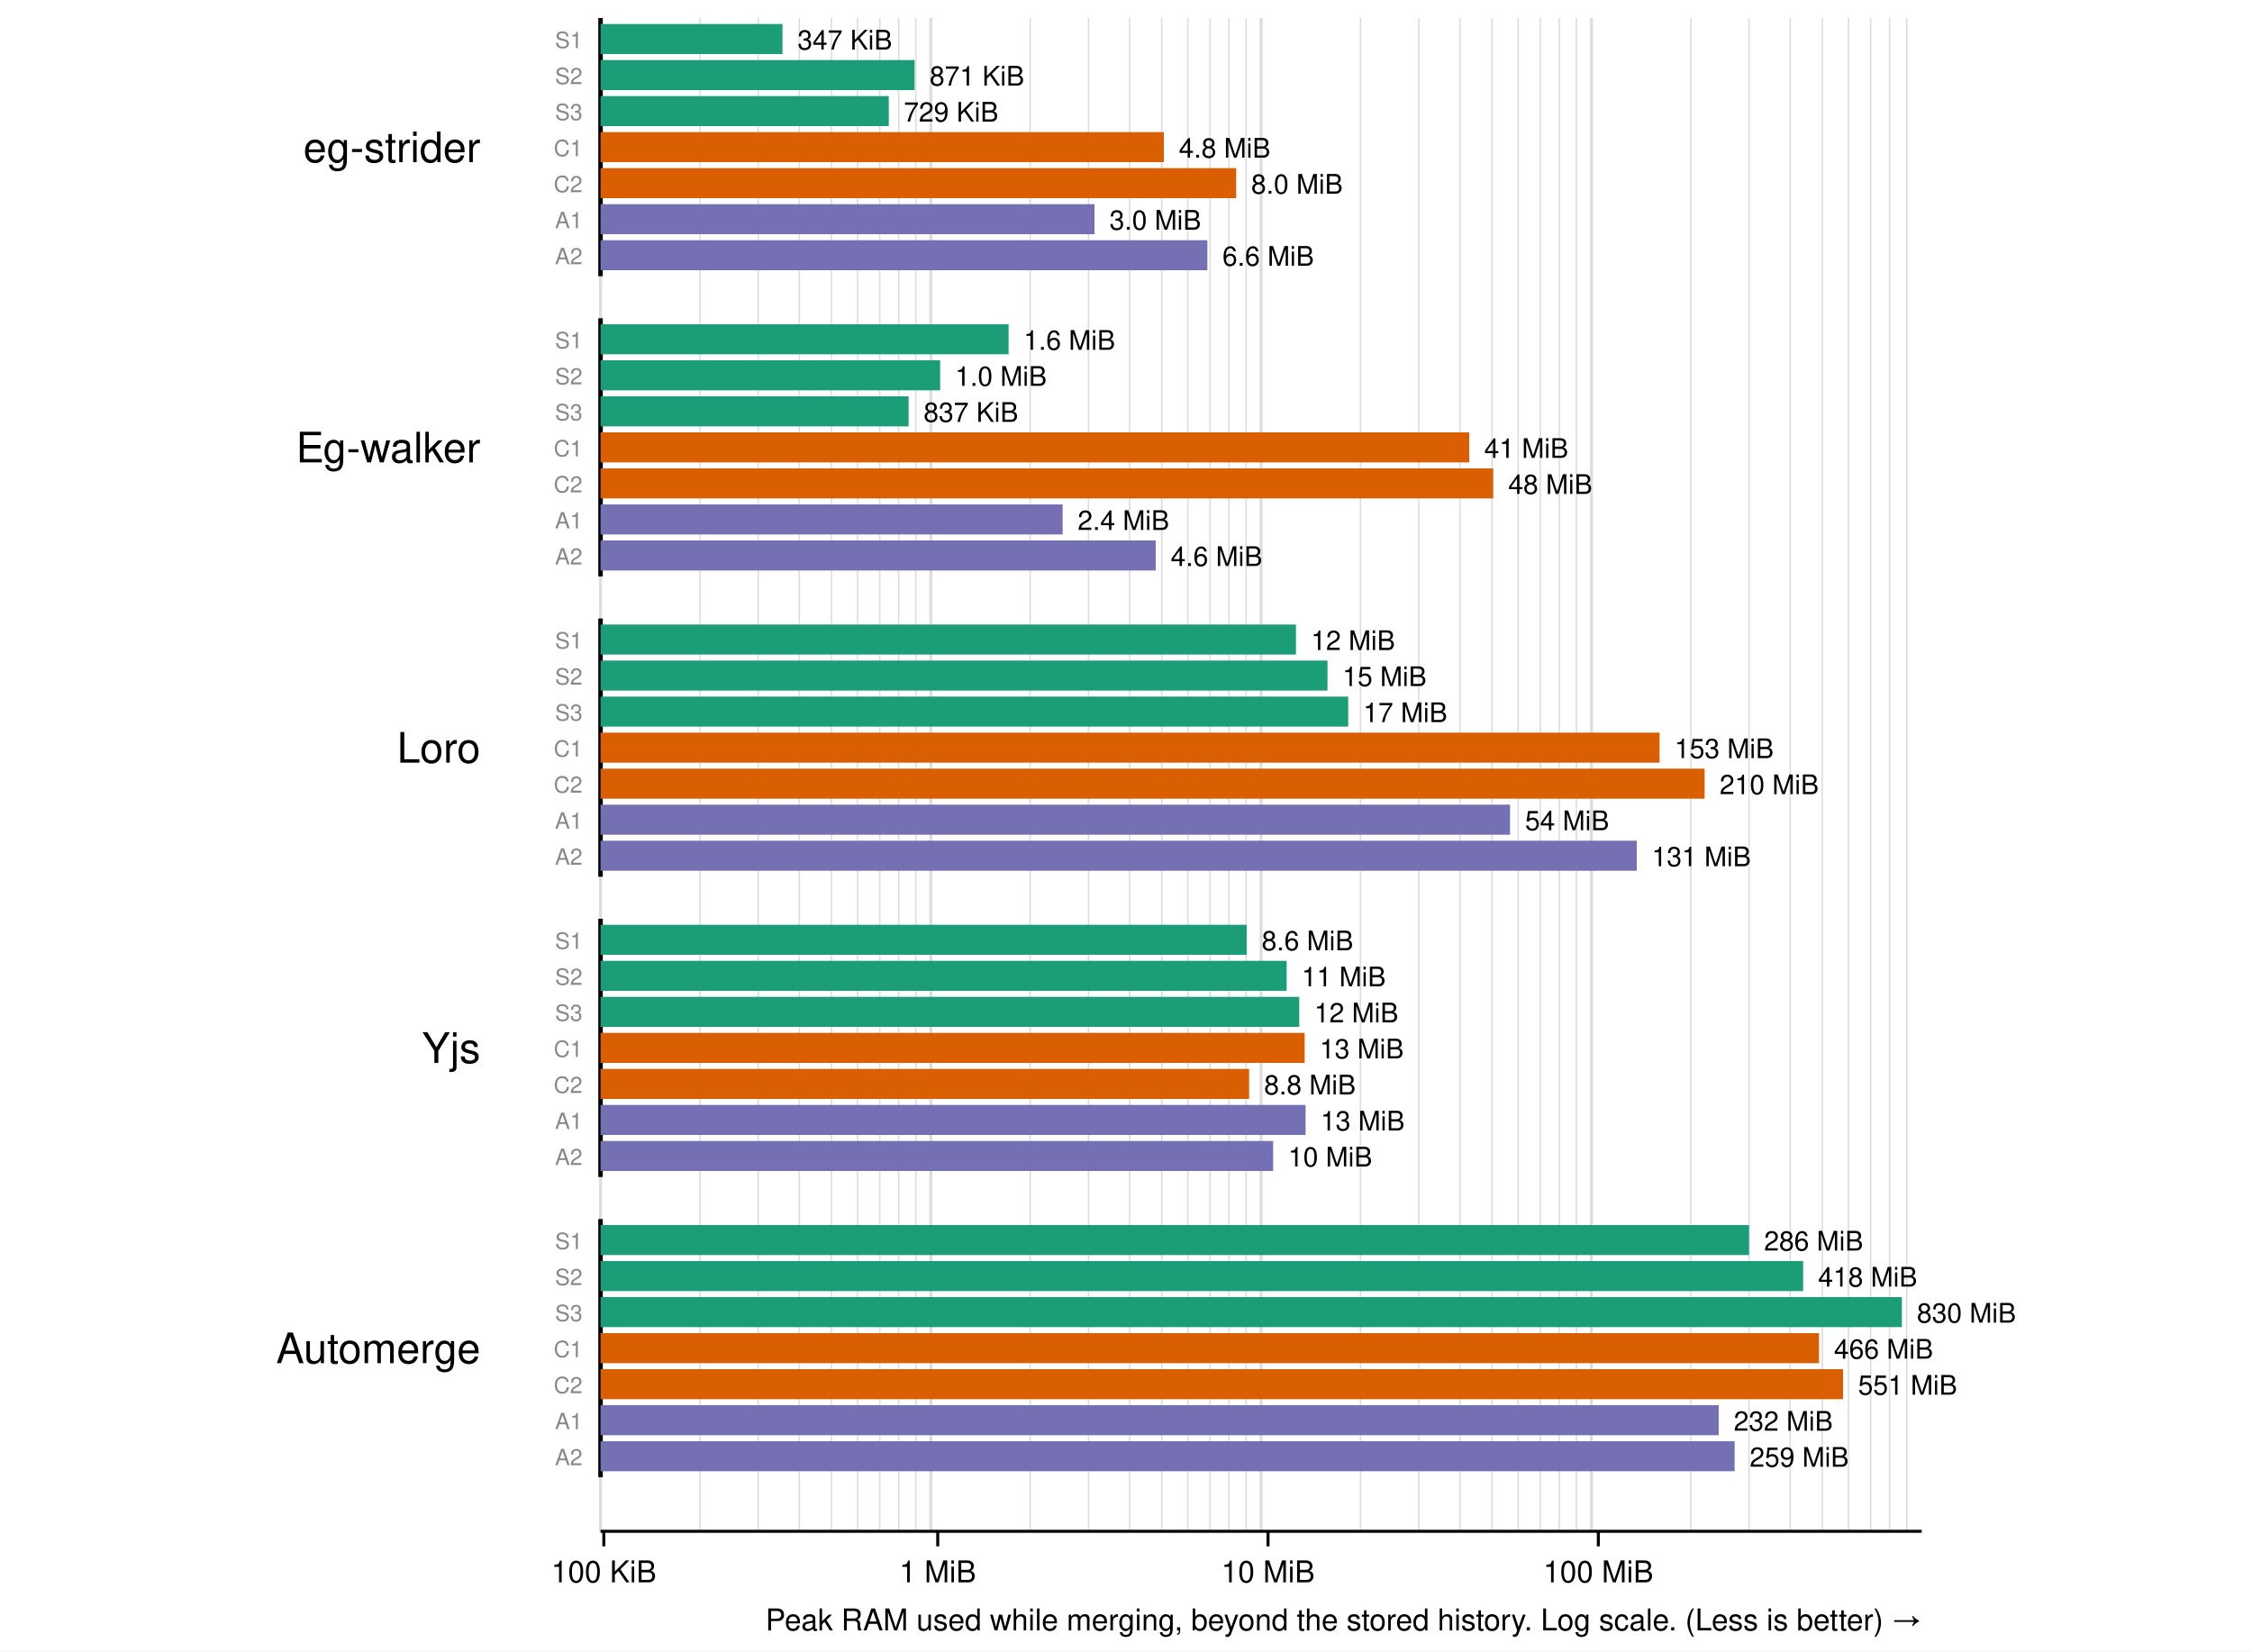
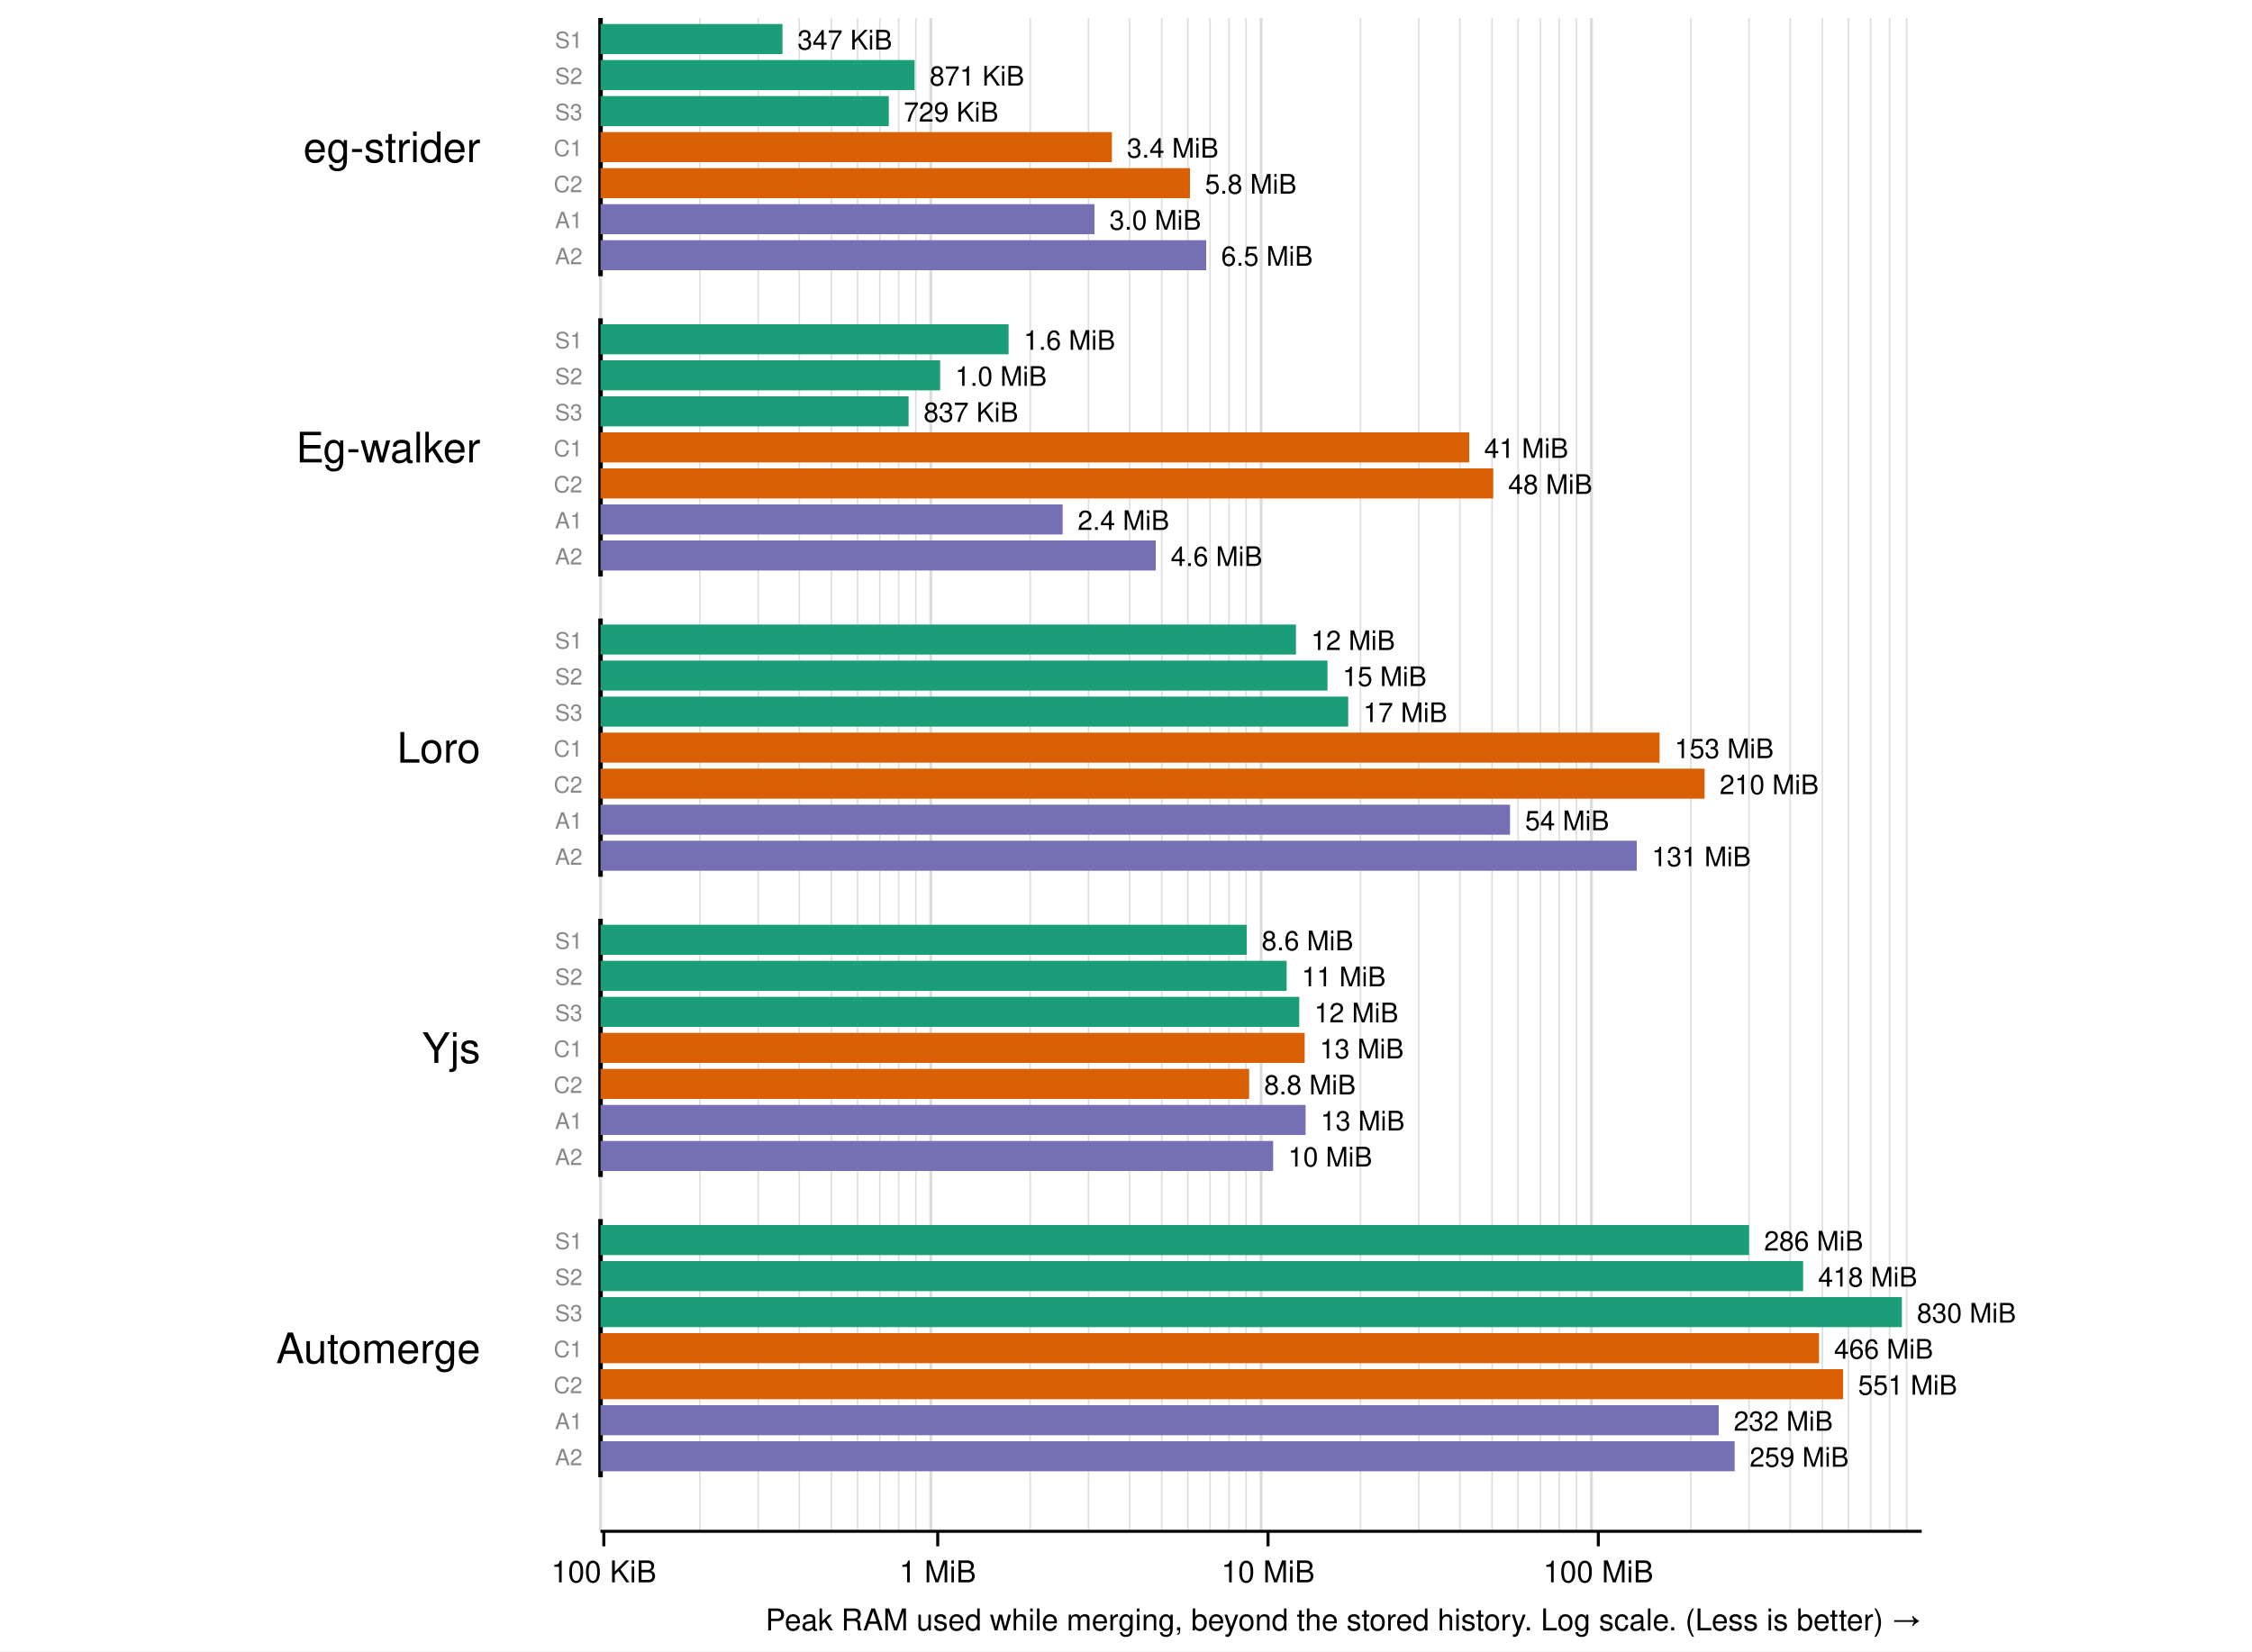
<svg xmlns="http://www.w3.org/2000/svg" viewBox="0 0 750 550" font-family="Helvetica, Arial, sans-serif">
  <rect width="750" height="550" fill="white" />
  <line x1="200.0" y1="6" x2="200.0" y2="510" stroke="#ddd" stroke-width="1" />
  <line x1="233.1" y1="6" x2="233.1" y2="510" stroke="#ddd" stroke-width="0.5" />
  <line x1="252.5" y1="6" x2="252.5" y2="510" stroke="#ddd" stroke-width="0.5" />
  <line x1="266.2" y1="6" x2="266.2" y2="510" stroke="#ddd" stroke-width="0.5" />
  <line x1="276.9" y1="6" x2="276.9" y2="510" stroke="#ddd" stroke-width="0.5" />
  <line x1="285.6" y1="6" x2="285.6" y2="510" stroke="#ddd" stroke-width="0.5" />
  <line x1="293.0" y1="6" x2="293.0" y2="510" stroke="#ddd" stroke-width="0.5" />
  <line x1="299.3" y1="6" x2="299.3" y2="510" stroke="#ddd" stroke-width="0.5" />
  <line x1="305.0" y1="6" x2="305.0" y2="510" stroke="#ddd" stroke-width="0.5" />
  <line x1="310.0" y1="6" x2="310.0" y2="510" stroke="#ddd" stroke-width="1" />
  <line x1="343.1" y1="6" x2="343.1" y2="510" stroke="#ddd" stroke-width="0.5" />
  <line x1="362.5" y1="6" x2="362.5" y2="510" stroke="#ddd" stroke-width="0.5" />
  <line x1="376.2" y1="6" x2="376.2" y2="510" stroke="#ddd" stroke-width="0.5" />
  <line x1="386.9" y1="6" x2="386.9" y2="510" stroke="#ddd" stroke-width="0.5" />
  <line x1="395.6" y1="6" x2="395.6" y2="510" stroke="#ddd" stroke-width="0.5" />
  <line x1="403.0" y1="6" x2="403.0" y2="510" stroke="#ddd" stroke-width="0.5" />
  <line x1="409.3" y1="6" x2="409.3" y2="510" stroke="#ddd" stroke-width="0.5" />
  <line x1="415.0" y1="6" x2="415.0" y2="510" stroke="#ddd" stroke-width="0.5" />
  <line x1="420.0" y1="6" x2="420.0" y2="510" stroke="#ddd" stroke-width="1" />
  <line x1="453.1" y1="6" x2="453.1" y2="510" stroke="#ddd" stroke-width="0.5" />
  <line x1="472.5" y1="6" x2="472.5" y2="510" stroke="#ddd" stroke-width="0.5" />
  <line x1="486.2" y1="6" x2="486.2" y2="510" stroke="#ddd" stroke-width="0.5" />
  <line x1="496.9" y1="6" x2="496.9" y2="510" stroke="#ddd" stroke-width="0.5" />
  <line x1="505.6" y1="6" x2="505.6" y2="510" stroke="#ddd" stroke-width="0.5" />
  <line x1="513.0" y1="6" x2="513.0" y2="510" stroke="#ddd" stroke-width="0.5" />
  <line x1="519.3" y1="6" x2="519.3" y2="510" stroke="#ddd" stroke-width="0.5" />
  <line x1="525.0" y1="6" x2="525.0" y2="510" stroke="#ddd" stroke-width="0.5" />
  <line x1="530.0" y1="6" x2="530.0" y2="510" stroke="#ddd" stroke-width="1" />
  <line x1="563.1" y1="6" x2="563.1" y2="510" stroke="#ddd" stroke-width="0.5" />
  <line x1="582.5" y1="6" x2="582.5" y2="510" stroke="#ddd" stroke-width="0.5" />
  <line x1="596.2" y1="6" x2="596.2" y2="510" stroke="#ddd" stroke-width="0.5" />
  <line x1="606.9" y1="6" x2="606.9" y2="510" stroke="#ddd" stroke-width="0.5" />
  <line x1="615.6" y1="6" x2="615.6" y2="510" stroke="#ddd" stroke-width="0.5" />
  <line x1="623.0" y1="6" x2="623.0" y2="510" stroke="#ddd" stroke-width="0.5" />
  <line x1="629.3" y1="6" x2="629.3" y2="510" stroke="#ddd" stroke-width="0.5" />
  <line x1="635.0" y1="6" x2="635.0" y2="510" stroke="#ddd" stroke-width="0.5" />
  <line x1="201.1" y1="510" x2="201.1" y2="515" stroke="black" />
  <text x="201.1" y="527" font-size="10" text-anchor="middle">100 KiB</text>
  <line x1="312.3" y1="510" x2="312.3" y2="515" stroke="black" />
  <text x="312.3" y="527" font-size="10" text-anchor="middle">1 MiB</text>
  <line x1="422.3" y1="510" x2="422.3" y2="515" stroke="black" />
  <text x="422.3" y="527" font-size="10" text-anchor="middle">10 MiB</text>
  <line x1="532.3" y1="510" x2="532.3" y2="515" stroke="black" />
  <text x="532.3" y="527" font-size="10" text-anchor="middle">100 MiB</text>
  <line x1="200" y1="510" x2="640" y2="510" stroke="black" />
  <text x="640" y="543" font-size="10" text-anchor="end">Peak RAM used while merging, beyond the stored history. Log scale. (Less is better) →</text>
  <text x="160" y="54.0" font-size="14" text-anchor="end">eg-strider</text>
  <line x1="200" y1="6" x2="200" y2="92" stroke="black" stroke-width="1.5" />
  <text x="194" y="16" font-size="7.5" fill="#888" text-anchor="end">S1</text>
  <rect x="200" y="8" width="60.6" height="10" fill="#1b9e77" />
  <text x="265.6" y="16.5" font-size="9">347 KiB</text>
  <text x="194" y="28" font-size="7.5" fill="#888" text-anchor="end">S2</text>
  <rect x="200" y="20" width="104.6" height="10" fill="#1b9e77" />
  <text x="309.6" y="28.5" font-size="9">871 KiB</text>
  <text x="194" y="40" font-size="7.5" fill="#888" text-anchor="end">S3</text>
  <rect x="200" y="32" width="96.0" height="10" fill="#1b9e77" />
  <text x="301.0" y="40.5" font-size="9">729 KiB</text>
  <text x="194" y="52" font-size="7.5" fill="#888" text-anchor="end">C1</text>
-   <rect x="200" y="44" width="187.6" height="10" fill="#d95f02" />
-   <text x="392.6" y="52.5" font-size="9">4.8 MiB</text>
+   <rect x="200" y="44" width="170.3" height="10" fill="#d95f02" />
+   <text x="375.3" y="52.5" font-size="9">3.4 MiB</text>
  <text x="194" y="64" font-size="7.5" fill="#888" text-anchor="end">C2</text>
-   <rect x="200" y="56" width="211.7" height="10" fill="#d95f02" />
-   <text x="416.7" y="64.5" font-size="9">8.0 MiB</text>
+   <rect x="200" y="56" width="196.3" height="10" fill="#d95f02" />
+   <text x="401.3" y="64.5" font-size="9">5.8 MiB</text>
  <text x="194" y="76" font-size="7.5" fill="#888" text-anchor="end">A1</text>
  <rect x="200" y="68" width="164.5" height="10" fill="#7570b3" />
  <text x="369.5" y="76.5" font-size="9">3.0 MiB</text>
  <text x="194" y="88" font-size="7.5" fill="#888" text-anchor="end">A2</text>
-   <rect x="200" y="80" width="202.1" height="10" fill="#7570b3" />
-   <text x="407.1" y="88.5" font-size="9">6.6 MiB</text>
+   <rect x="200" y="80" width="201.7" height="10" fill="#7570b3" />
+   <text x="406.7" y="88.5" font-size="9">6.5 MiB</text>
  <text x="160" y="154.0" font-size="14" text-anchor="end">Eg-walker</text>
  <line x1="200" y1="106" x2="200" y2="192" stroke="black" stroke-width="1.5" />
  <text x="194" y="116" font-size="7.5" fill="#888" text-anchor="end">S1</text>
  <rect x="200" y="108" width="135.9" height="10" fill="#1b9e77" />
  <text x="340.9" y="116.5" font-size="9">1.6 MiB</text>
  <text x="194" y="128" font-size="7.5" fill="#888" text-anchor="end">S2</text>
  <rect x="200" y="120" width="113.1" height="10" fill="#1b9e77" />
  <text x="318.1" y="128.5" font-size="9">1.0 MiB</text>
  <text x="194" y="140" font-size="7.5" fill="#888" text-anchor="end">S3</text>
  <rect x="200" y="132" width="102.6" height="10" fill="#1b9e77" />
  <text x="307.6" y="140.5" font-size="9">837 KiB</text>
  <text x="194" y="152" font-size="7.5" fill="#888" text-anchor="end">C1</text>
  <rect x="200" y="144" width="289.3" height="10" fill="#d95f02" />
  <text x="494.3" y="152.5" font-size="9">41 MiB</text>
  <text x="194" y="164" font-size="7.5" fill="#888" text-anchor="end">C2</text>
  <rect x="200" y="156" width="297.3" height="10" fill="#d95f02" />
  <text x="502.3" y="164.5" font-size="9">48 MiB</text>
  <text x="194" y="176" font-size="7.5" fill="#888" text-anchor="end">A1</text>
  <rect x="200" y="168" width="153.9" height="10" fill="#7570b3" />
  <text x="358.9" y="176.5" font-size="9">2.4 MiB</text>
  <text x="194" y="188" font-size="7.5" fill="#888" text-anchor="end">A2</text>
  <rect x="200" y="180" width="184.9" height="10" fill="#7570b3" />
  <text x="389.9" y="188.5" font-size="9">4.6 MiB</text>
  <text x="160" y="254.0" font-size="14" text-anchor="end">Loro</text>
  <line x1="200" y1="206" x2="200" y2="292" stroke="black" stroke-width="1.5" />
  <text x="194" y="216" font-size="7.5" fill="#888" text-anchor="end">S1</text>
  <rect x="200" y="208" width="231.6" height="10" fill="#1b9e77" />
  <text x="436.6" y="216.5" font-size="9">12 MiB</text>
  <text x="194" y="228" font-size="7.5" fill="#888" text-anchor="end">S2</text>
  <rect x="200" y="220" width="242.1" height="10" fill="#1b9e77" />
  <text x="447.1" y="228.5" font-size="9">15 MiB</text>
  <text x="194" y="240" font-size="7.5" fill="#888" text-anchor="end">S3</text>
  <rect x="200" y="232" width="249.0" height="10" fill="#1b9e77" />
  <text x="454.0" y="240.5" font-size="9">17 MiB</text>
  <text x="194" y="252" font-size="7.5" fill="#888" text-anchor="end">C1</text>
  <rect x="200" y="244" width="352.7" height="10" fill="#d95f02" />
  <text x="557.7" y="252.5" font-size="9">153 MiB</text>
  <text x="194" y="264" font-size="7.5" fill="#888" text-anchor="end">C2</text>
  <rect x="200" y="256" width="367.7" height="10" fill="#d95f02" />
  <text x="572.7" y="264.5" font-size="9">210 MiB</text>
  <text x="194" y="276" font-size="7.5" fill="#888" text-anchor="end">A1</text>
  <rect x="200" y="268" width="302.9" height="10" fill="#7570b3" />
  <text x="507.9" y="276.5" font-size="9">54 MiB</text>
  <text x="194" y="288" font-size="7.5" fill="#888" text-anchor="end">A2</text>
  <rect x="200" y="280" width="345.1" height="10" fill="#7570b3" />
  <text x="550.1" y="288.5" font-size="9">131 MiB</text>
  <text x="160" y="354.0" font-size="14" text-anchor="end">Yjs</text>
  <line x1="200" y1="306" x2="200" y2="392" stroke="black" stroke-width="1.5" />
  <text x="194" y="316" font-size="7.5" fill="#888" text-anchor="end">S1</text>
  <rect x="200" y="308" width="215.2" height="10" fill="#1b9e77" />
  <text x="420.2" y="316.5" font-size="9">8.6 MiB</text>
  <text x="194" y="328" font-size="7.5" fill="#888" text-anchor="end">S2</text>
  <rect x="200" y="320" width="228.5" height="10" fill="#1b9e77" />
  <text x="433.5" y="328.5" font-size="9">11 MiB</text>
  <text x="194" y="340" font-size="7.5" fill="#888" text-anchor="end">S3</text>
  <rect x="200" y="332" width="232.7" height="10" fill="#1b9e77" />
  <text x="437.7" y="340.5" font-size="9">12 MiB</text>
  <text x="194" y="352" font-size="7.5" fill="#888" text-anchor="end">C1</text>
  <rect x="200" y="344" width="234.5" height="10" fill="#d95f02" />
  <text x="439.5" y="352.5" font-size="9">13 MiB</text>
  <text x="194" y="364" font-size="7.5" fill="#888" text-anchor="end">C2</text>
  <rect x="200" y="356" width="216.0" height="10" fill="#d95f02" />
  <text x="421.0" y="364.5" font-size="9">8.8 MiB</text>
  <text x="194" y="376" font-size="7.5" fill="#888" text-anchor="end">A1</text>
  <rect x="200" y="368" width="234.8" height="10" fill="#7570b3" />
  <text x="439.8" y="376.5" font-size="9">13 MiB</text>
  <text x="194" y="388" font-size="7.5" fill="#888" text-anchor="end">A2</text>
  <rect x="200" y="380" width="224.0" height="10" fill="#7570b3" />
  <text x="429.0" y="388.5" font-size="9">10 MiB</text>
  <text x="160" y="454.0" font-size="14" text-anchor="end">Automerge</text>
  <line x1="200" y1="406" x2="200" y2="492" stroke="black" stroke-width="1.5" />
  <text x="194" y="416" font-size="7.5" fill="#888" text-anchor="end">S1</text>
  <rect x="200" y="408" width="382.5" height="10" fill="#1b9e77" />
  <text x="587.5" y="416.5" font-size="9">286 MiB</text>
  <text x="194" y="428" font-size="7.5" fill="#888" text-anchor="end">S2</text>
  <rect x="200" y="420" width="400.5" height="10" fill="#1b9e77" />
  <text x="605.5" y="428.5" font-size="9">418 MiB</text>
  <text x="194" y="440" font-size="7.5" fill="#888" text-anchor="end">S3</text>
  <rect x="200" y="432" width="433.4" height="10" fill="#1b9e77" />
  <text x="638.4" y="440.5" font-size="9">830 MiB</text>
  <text x="194" y="452" font-size="7.5" fill="#888" text-anchor="end">C1</text>
  <rect x="200" y="444" width="405.8" height="10" fill="#d95f02" />
  <text x="610.8" y="452.5" font-size="9">466 MiB</text>
  <text x="194" y="464" font-size="7.5" fill="#888" text-anchor="end">C2</text>
  <rect x="200" y="456" width="413.8" height="10" fill="#d95f02" />
  <text x="618.8" y="464.5" font-size="9">551 MiB</text>
  <text x="194" y="476" font-size="7.5" fill="#888" text-anchor="end">A1</text>
  <rect x="200" y="468" width="372.4" height="10" fill="#7570b3" />
  <text x="577.4" y="476.5" font-size="9">232 MiB</text>
  <text x="194" y="488" font-size="7.5" fill="#888" text-anchor="end">A2</text>
  <rect x="200" y="480" width="377.7" height="10" fill="#7570b3" />
  <text x="582.7" y="488.5" font-size="9">259 MiB</text>
</svg>
